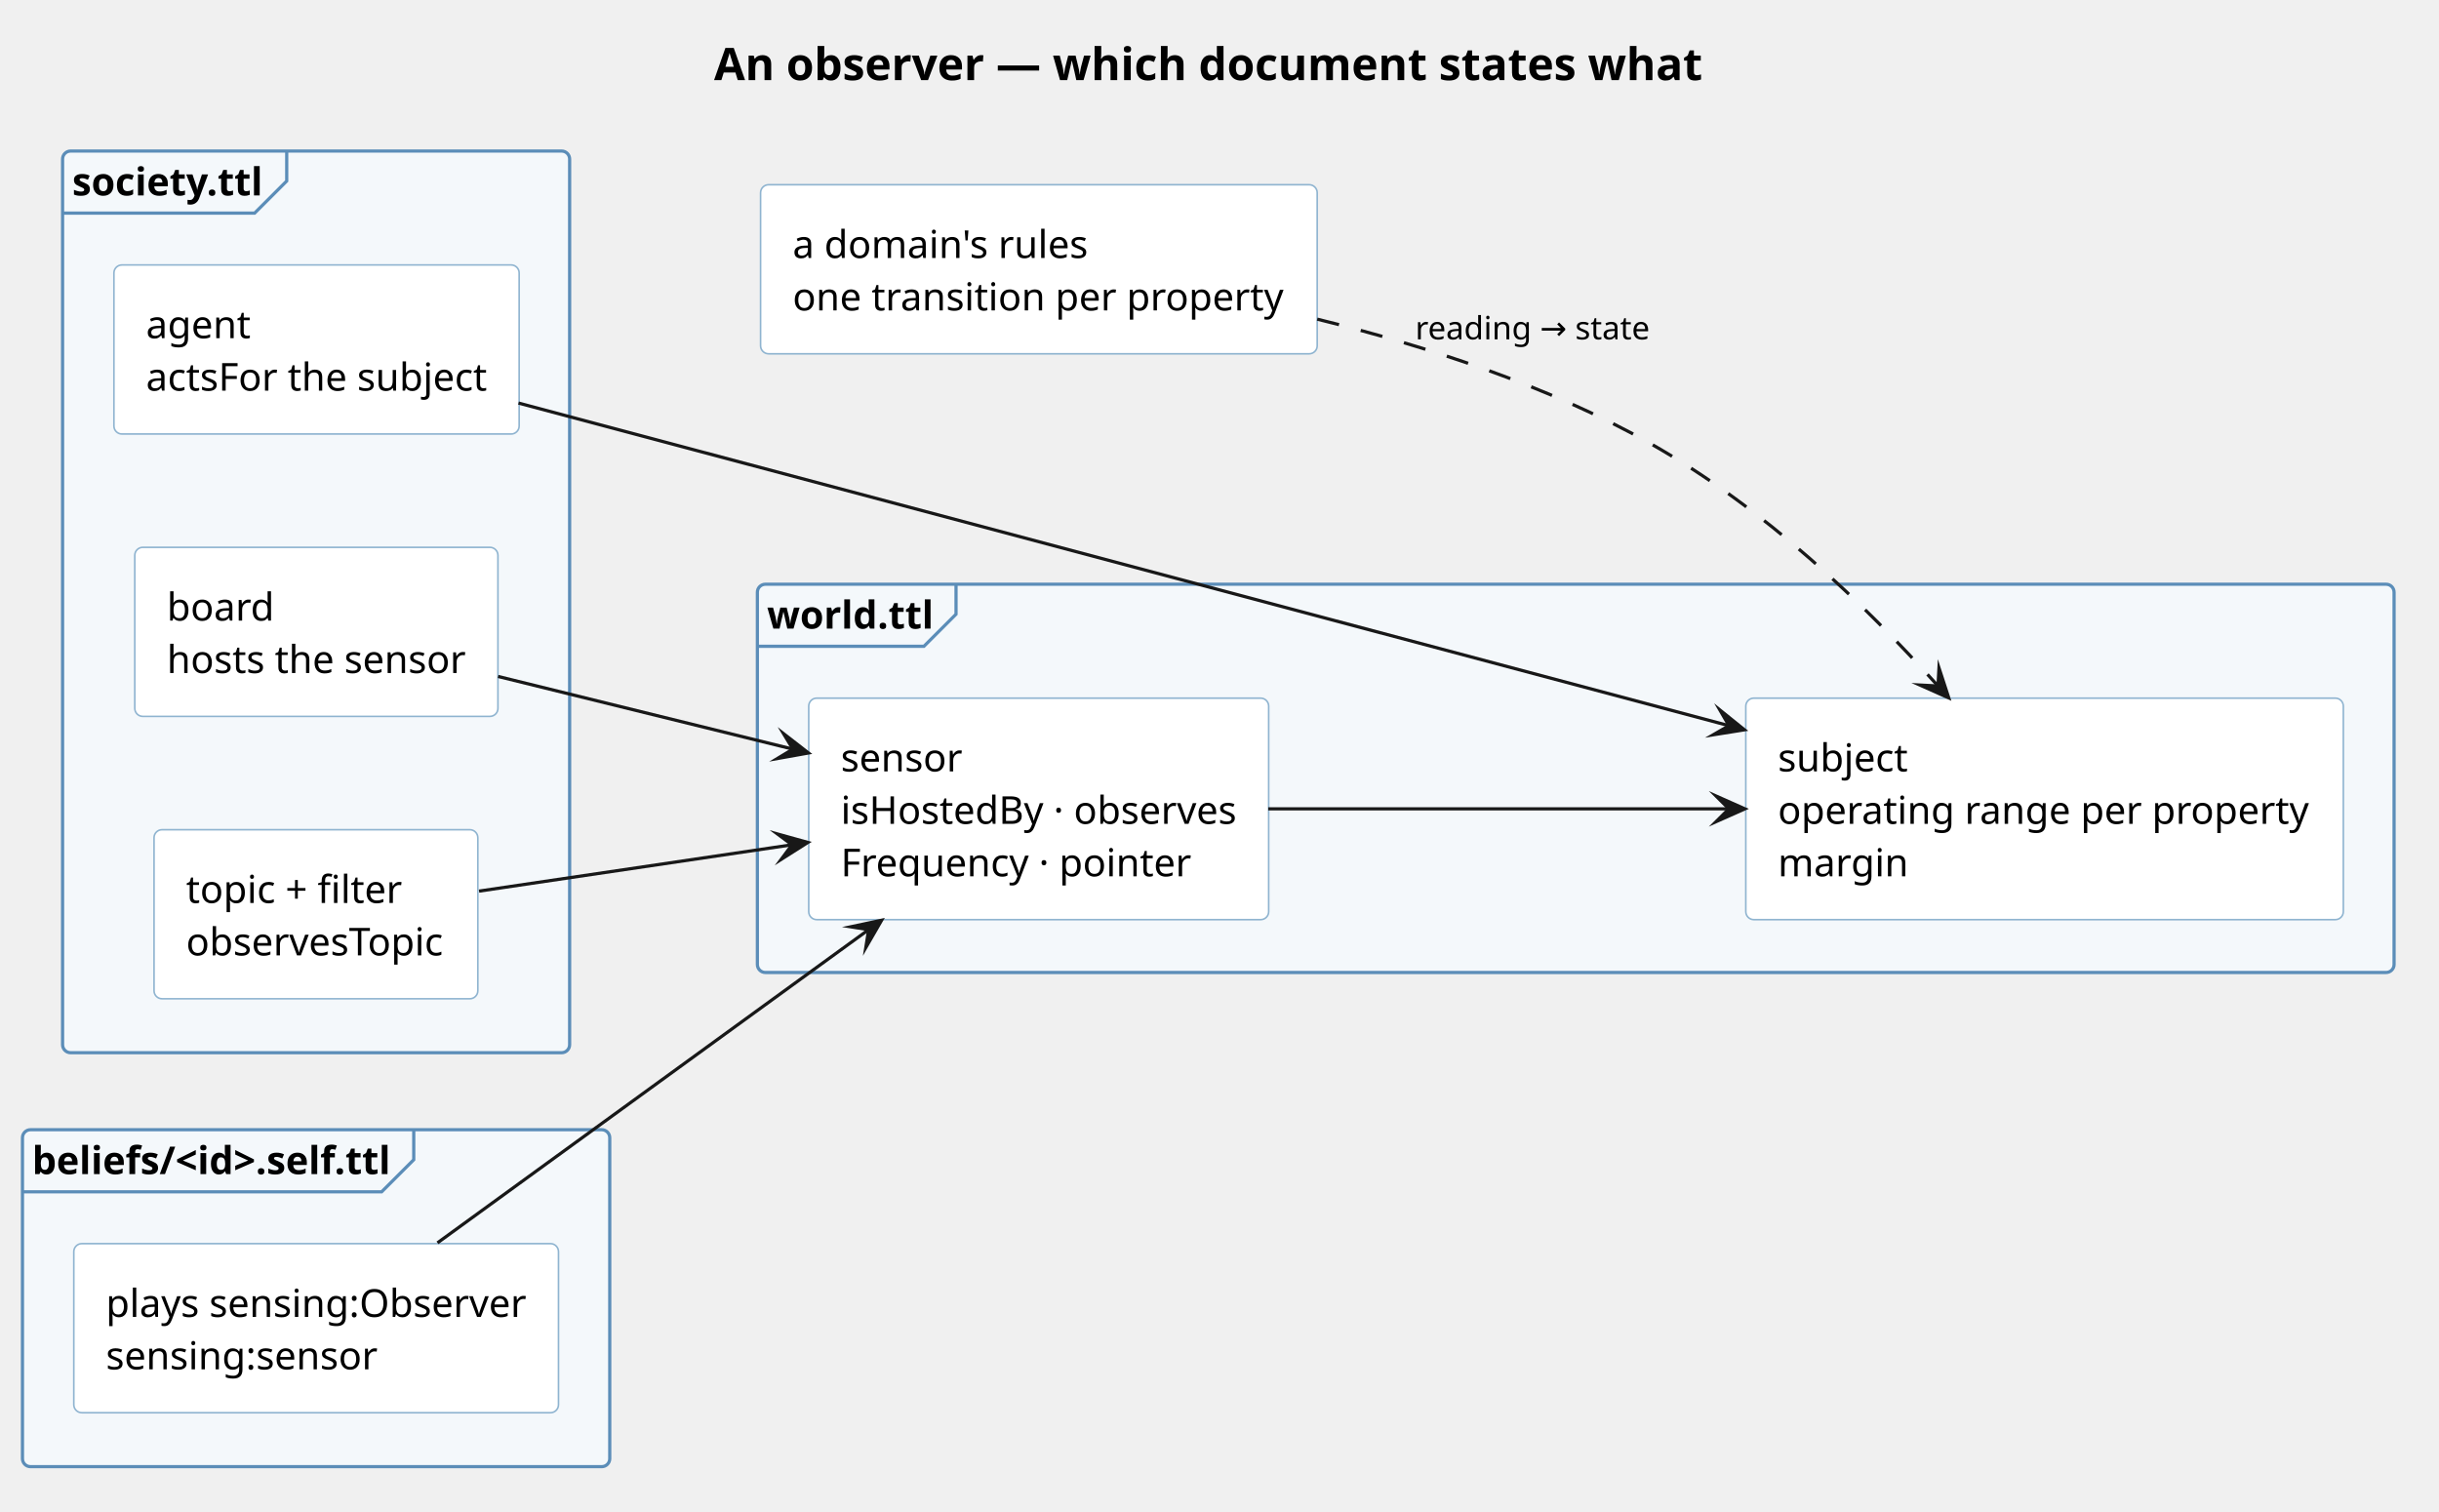
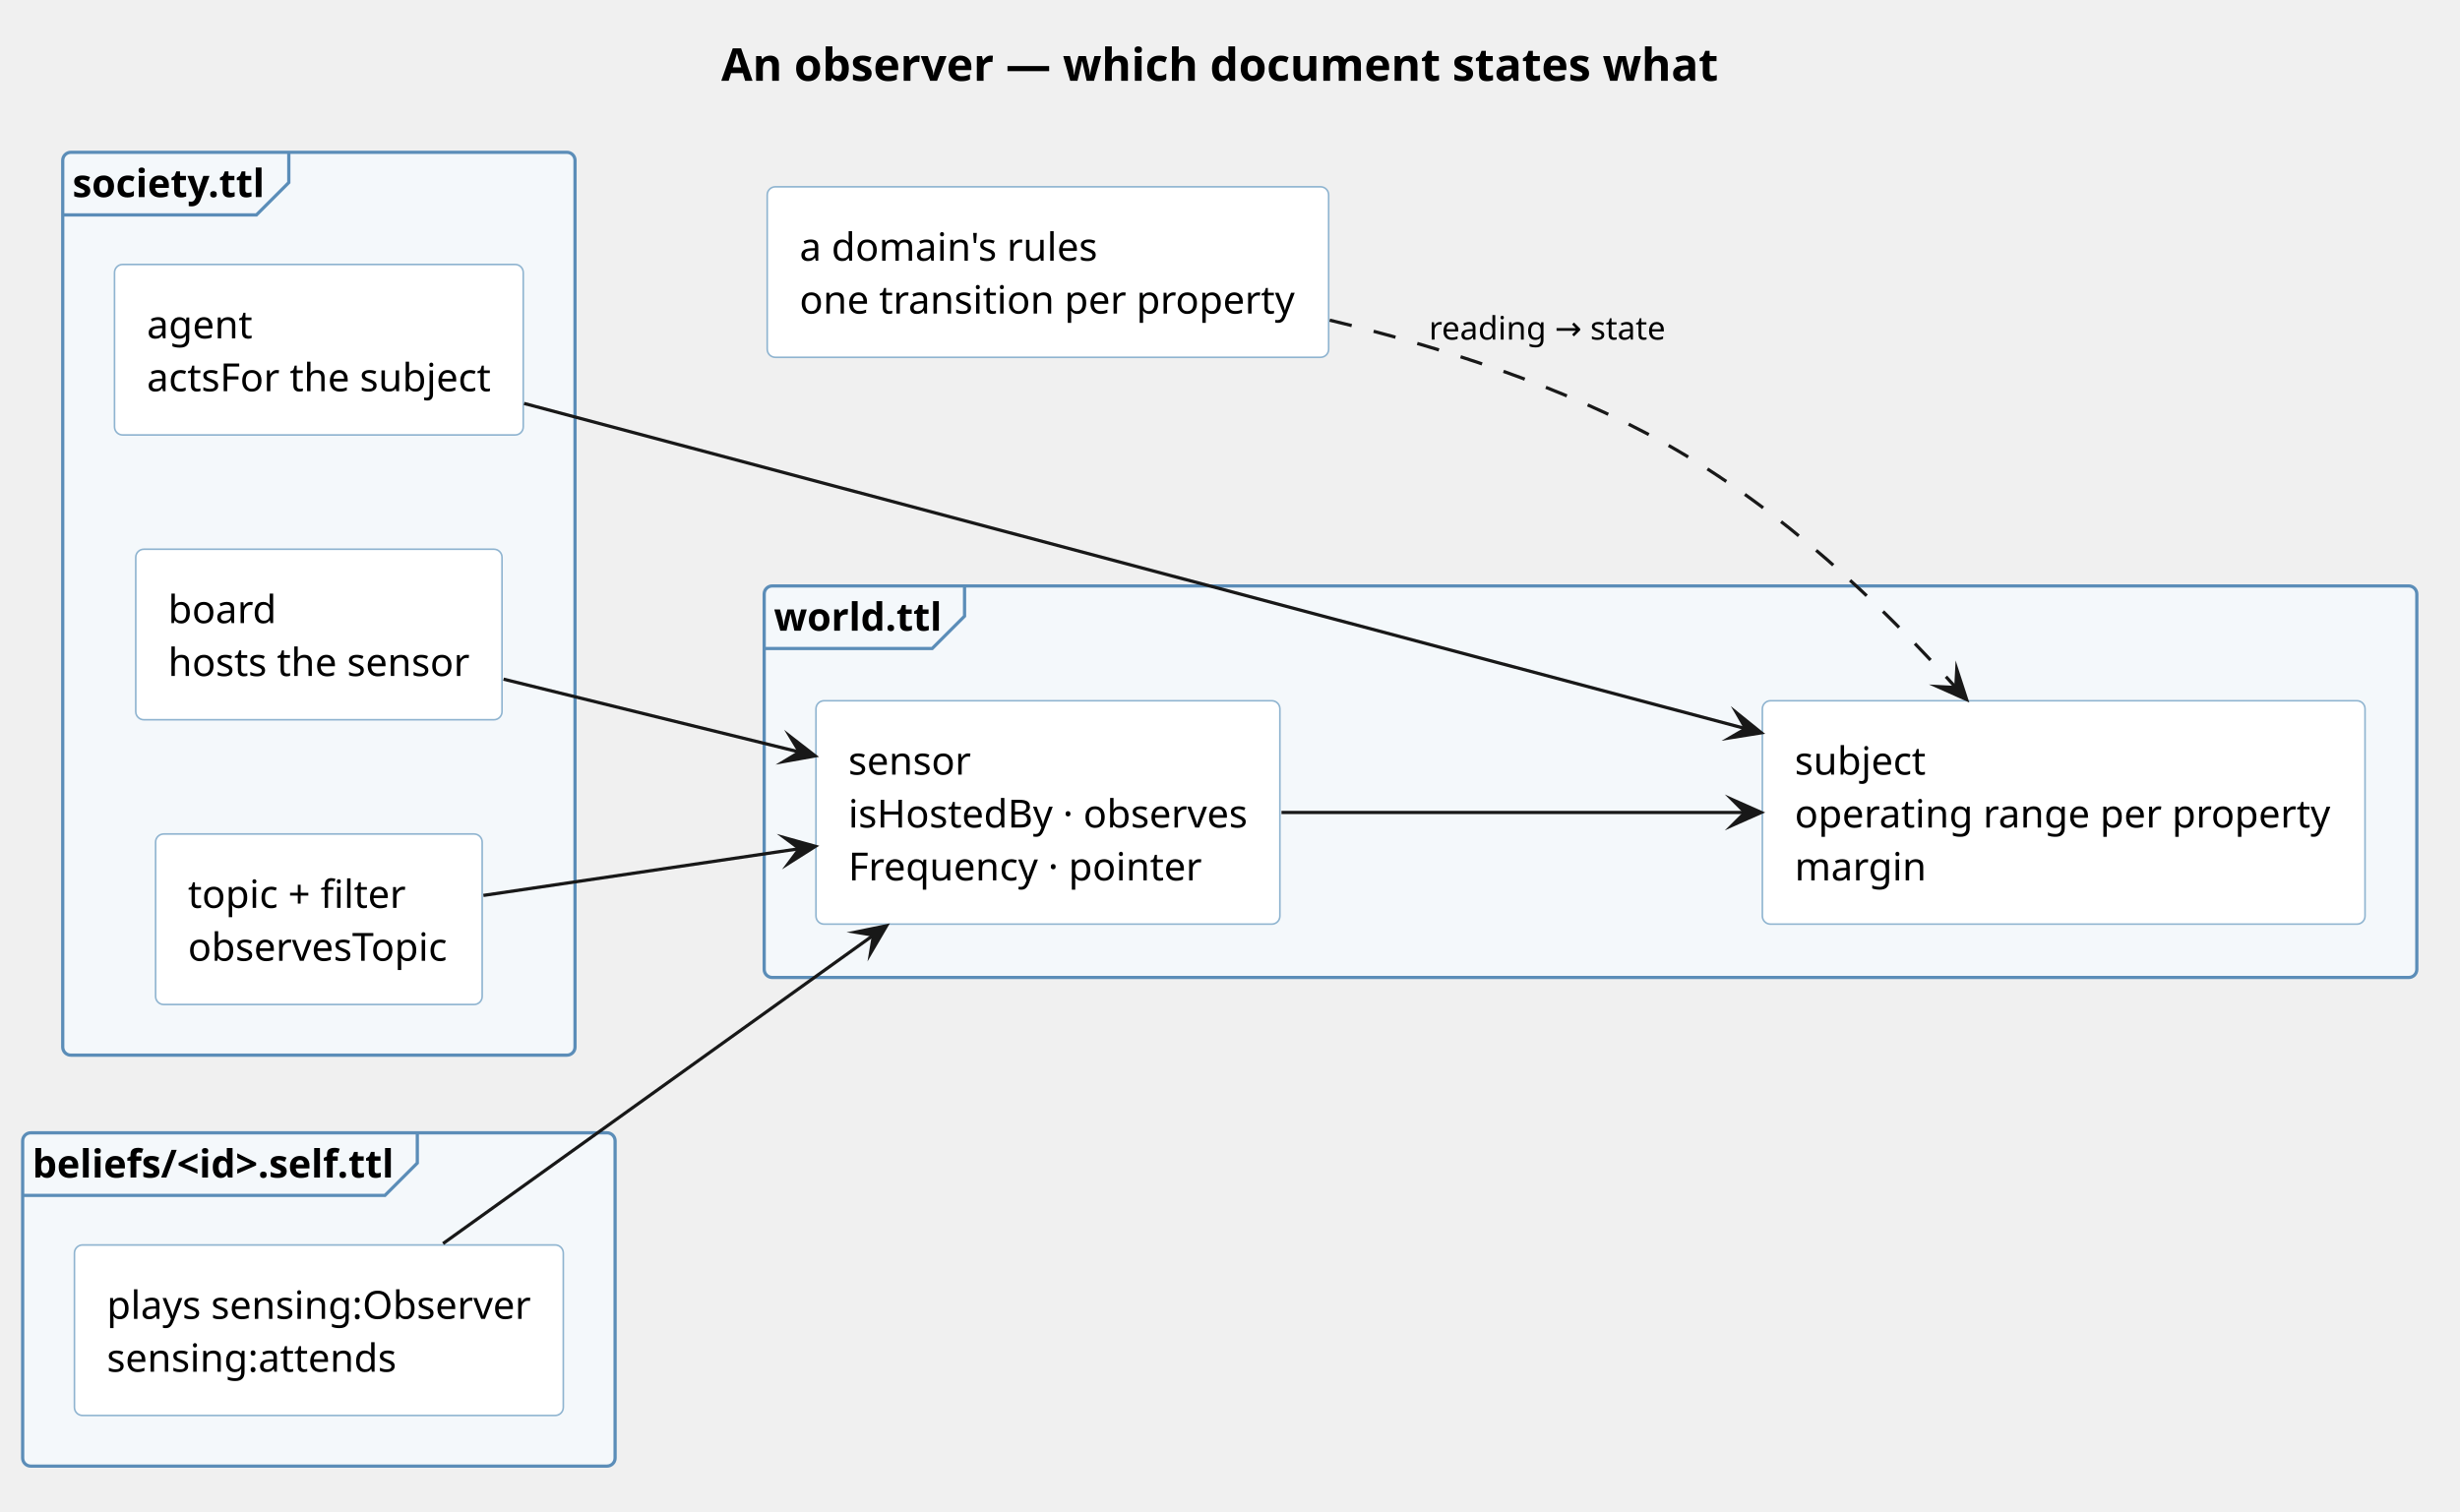
- <svg xmlns="http://www.w3.org/2000/svg" version="1.1" data-diagram-type="DESCRIPTION" style="width:760px;height:471px;background:#FFFFFF;" width="760px" height="471px" viewBox="0 0 760 471" zoomAndPan="magnify" preserveAspectRatio="none" contentStyleType="text/css">
+ <svg xmlns="http://www.w3.org/2000/svg" version="1.1" data-diagram-type="DESCRIPTION" style="width:760px;height:467px;background:#FFFFFF;" width="760px" height="467px" viewBox="0 0 760 467" zoomAndPan="magnify" preserveAspectRatio="none" contentStyleType="text/css">
  <defs />
  <g font-family="sans-serif" lengthAdjust="spacing">
    <g class="title" data-source-line="1">
-       <text x="222.508" y="24.966" fill="#000" font-size="14" textLength="307.985" font-weight="700">An observer — which document states what</text>
+       <text x="222.838" y="24.966" fill="#000" font-size="14" textLength="307.985" font-weight="700">An observer — which document states what</text>
    </g>
    <g class="cluster" data-qualified-name="world.ttl" id="ent0001" data-source-line="17">
-       <rect x="236" y="182.068" width="510" height="121" fill="#F4F8FB" style="stroke:#5B8DB8;stroke-width:1;" rx="2.5" ry="2.5" />
-       <path d="M297.9,182.068 L297.9,191.412 L287.9,201.412 L236,201.412" style="stroke:#5B8DB8;stroke-width:1;" fill="none" />
-       <text x="239" y="195.896" fill="#000" font-size="12" textLength="51.9" font-weight="700">world.ttl</text>
+       <rect x="236.09" y="181.068" width="510.57" height="121" fill="#F4F8FB" style="stroke:#5B8DB8;stroke-width:1;" rx="2.5" ry="2.5" />
+       <path d="M297.99,181.068 L297.99,190.412 L287.99,200.412 L236.09,200.412" style="stroke:#5B8DB8;stroke-width:1;" fill="none" />
+       <text x="239.09" y="194.896" fill="#000" font-size="12" textLength="51.9" font-weight="700">world.ttl</text>
    </g>
    <g class="cluster" data-qualified-name="society.ttl" id="ent0004" data-source-line="21">
-       <rect x="19.5" y="47.068" width="158" height="281" fill="#F4F8FB" style="stroke:#5B8DB8;stroke-width:1;" rx="2.5" ry="2.5" />
-       <path d="M89.344,47.068 L89.344,56.412 L79.344,66.412 L19.5,66.412" style="stroke:#5B8DB8;stroke-width:1;" fill="none" />
-       <text x="22.5" y="60.896" fill="#000" font-size="12" textLength="59.844" font-weight="700">society.ttl</text>
+       <rect x="19.38" y="47.068" width="158.27" height="279" fill="#F4F8FB" style="stroke:#5B8DB8;stroke-width:1;" rx="2.5" ry="2.5" />
+       <path d="M89.224,47.068 L89.224,56.412 L79.224,66.412 L19.38,66.412" style="stroke:#5B8DB8;stroke-width:1;" fill="none" />
+       <text x="22.38" y="60.896" fill="#000" font-size="12" textLength="59.844" font-weight="700">society.ttl</text>
    </g>
    <g class="cluster" data-qualified-name="beliefs..id..self.ttl" id="ent0008" data-source-line="26">
-       <rect x="7" y="352.068" width="183" height="105" fill="#F4F8FB" style="stroke:#5B8DB8;stroke-width:1;" rx="2.5" ry="2.5" />
-       <path d="M128.925,352.068 L128.925,361.412 L118.925,371.412 L7,371.412" style="stroke:#5B8DB8;stroke-width:1;" fill="none" />
-       <text x="10" y="365.896" fill="#000" font-size="12" textLength="111.925" font-weight="700">beliefs/&lt;id&gt;.self.ttl</text>
+       <rect x="7" y="350.068" width="183.03" height="103" fill="#F4F8FB" style="stroke:#5B8DB8;stroke-width:1;" rx="2.5" ry="2.5" />
+       <path d="M128.925,350.068 L128.925,359.412 L118.925,369.412 L7,369.412" style="stroke:#5B8DB8;stroke-width:1;" fill="none" />
+       <text x="10" y="363.896" fill="#000" font-size="12" textLength="111.925" font-weight="700">beliefs/&lt;id&gt;.self.ttl</text>
    </g>
    <g class="entity" data-qualified-name="world.ttl.SUB" id="ent0002" data-source-line="18">
-       <rect x="544" y="217.568" width="186.189" height="69.032" fill="#FFF" style="stroke:#8FB4D0;stroke-width:0.5;" rx="2.5" ry="2.5" />
-       <text x="554" y="240.396" fill="#000" font-size="12" textLength="40.5">subject</text>
-       <text x="554" y="256.74" fill="#000" font-size="12" textLength="166.189">operating range per property</text>
-       <text x="554" y="273.084" fill="#000" font-size="12" textLength="40.8">margin</text>
+       <rect x="544.47" y="216.548" width="186.189" height="69.032" fill="#FFF" style="stroke:#8FB4D0;stroke-width:0.5;" rx="2.5" ry="2.5" />
+       <text x="554.47" y="239.376" fill="#000" font-size="12" textLength="40.5">subject</text>
+       <text x="554.47" y="255.72" fill="#000" font-size="12" textLength="166.189">operating range per property</text>
+       <text x="554.47" y="272.064" fill="#000" font-size="12" textLength="40.8">margin</text>
    </g>
    <g class="entity" data-qualified-name="world.ttl.SEN" id="ent0003" data-source-line="19">
-       <rect x="252" y="217.568" width="143.325" height="69.032" fill="#FFF" style="stroke:#8FB4D0;stroke-width:0.5;" rx="2.5" ry="2.5" />
-       <text x="262" y="240.396" fill="#000" font-size="12" textLength="37.896">sensor</text>
-       <text x="262" y="256.74" fill="#000" font-size="12" textLength="123.325">isHostedBy · observes</text>
-       <text x="262" y="273.084" fill="#000" font-size="12" textLength="109.477">Frequency · pointer</text>
+       <rect x="252.09" y="216.548" width="143.325" height="69.032" fill="#FFF" style="stroke:#8FB4D0;stroke-width:0.5;" rx="2.5" ry="2.5" />
+       <text x="262.09" y="239.376" fill="#000" font-size="12" textLength="37.896">sensor</text>
+       <text x="262.09" y="255.72" fill="#000" font-size="12" textLength="123.325">isHostedBy · observes</text>
+       <text x="262.09" y="272.064" fill="#000" font-size="12" textLength="109.477">Frequency · pointer</text>
    </g>
    <g class="entity" data-qualified-name="society.ttl.AG" id="ent0005" data-source-line="22">
-       <rect x="35.5" y="82.568" width="126.273" height="52.688" fill="#FFF" style="stroke:#8FB4D0;stroke-width:0.5;" rx="2.5" ry="2.5" />
-       <text x="45.5" y="105.396" fill="#000" font-size="12" textLength="32.628">agent</text>
-       <text x="45.5" y="121.74" fill="#000" font-size="12" textLength="106.273">actsFor the subject</text>
+       <rect x="35.38" y="81.728" width="126.273" height="52.688" fill="#FFF" style="stroke:#8FB4D0;stroke-width:0.5;" rx="2.5" ry="2.5" />
+       <text x="45.38" y="104.556" fill="#000" font-size="12" textLength="32.628">agent</text>
+       <text x="45.38" y="120.9" fill="#000" font-size="12" textLength="106.273">actsFor the subject</text>
    </g>
    <g class="entity" data-qualified-name="society.ttl.BRD" id="ent0006" data-source-line="23">
-       <rect x="42" y="170.568" width="113.157" height="52.688" fill="#FFF" style="stroke:#8FB4D0;stroke-width:0.5;" rx="2.5" ry="2.5" />
-       <text x="52" y="193.396" fill="#000" font-size="12" textLength="33.708">board</text>
-       <text x="52" y="209.74" fill="#000" font-size="12" textLength="93.157">hosts the sensor</text>
+       <rect x="41.94" y="169.728" width="113.157" height="52.688" fill="#FFF" style="stroke:#8FB4D0;stroke-width:0.5;" rx="2.5" ry="2.5" />
+       <text x="51.94" y="192.556" fill="#000" font-size="12" textLength="33.708">board</text>
+       <text x="51.94" y="208.9" fill="#000" font-size="12" textLength="93.157">hosts the sensor</text>
    </g>
    <g class="entity" data-qualified-name="society.ttl.TOP" id="ent0007" data-source-line="24">
-       <rect x="48" y="258.568" width="100.893" height="52.688" fill="#FFF" style="stroke:#8FB4D0;stroke-width:0.5;" rx="2.5" ry="2.5" />
-       <text x="58" y="281.396" fill="#000" font-size="12" textLength="67.309">topic + filter</text>
-       <text x="58" y="297.74" fill="#000" font-size="12" textLength="80.893">observesTopic</text>
+       <rect x="48.07" y="257.728" width="100.893" height="52.688" fill="#FFF" style="stroke:#8FB4D0;stroke-width:0.5;" rx="2.5" ry="2.5" />
+       <text x="58.07" y="280.556" fill="#000" font-size="12" textLength="67.309">topic + filter</text>
+       <text x="58.07" y="296.9" fill="#000" font-size="12" textLength="80.893">observesTopic</text>
    </g>
    <g class="entity" data-qualified-name="beliefs..id..self.ttl.ROLE" id="ent0009" data-source-line="27">
-       <rect x="23" y="387.568" width="151.029" height="52.688" fill="#FFF" style="stroke:#8FB4D0;stroke-width:0.5;" rx="2.5" ry="2.5" />
-       <text x="33" y="410.396" fill="#000" font-size="12" textLength="131.029">plays sensing:Observer</text>
-       <text x="33" y="426.74" fill="#000" font-size="12" textLength="84.685">sensing:sensor</text>
+       <rect x="23" y="384.728" width="151.029" height="52.688" fill="#FFF" style="stroke:#8FB4D0;stroke-width:0.5;" rx="2.5" ry="2.5" />
+       <text x="33" y="407.556" fill="#000" font-size="12" textLength="131.029">plays sensing:Observer</text>
+       <text x="33" y="423.9" fill="#000" font-size="12" textLength="89.497">sensing:attends</text>
    </g>
    <g class="entity" data-qualified-name="DOM" id="ent0010" data-source-line="29">
-       <rect x="237" y="57.568" width="173.445" height="52.688" fill="#FFF" style="stroke:#8FB4D0;stroke-width:0.5;" rx="2.5" ry="2.5" />
-       <text x="247" y="80.396" fill="#000" font-size="12" textLength="92.509">a domain's rules</text>
-       <text x="247" y="96.74" fill="#000" font-size="12" textLength="153.445">one transition per property</text>
+       <rect x="237.03" y="57.728" width="173.445" height="52.688" fill="#FFF" style="stroke:#8FB4D0;stroke-width:0.5;" rx="2.5" ry="2.5" />
+       <text x="247.03" y="80.556" fill="#000" font-size="12" textLength="92.509">a domain's rules</text>
+       <text x="247.03" y="96.9" fill="#000" font-size="12" textLength="153.445">one transition per property</text>
    </g>
    <g class="link" data-entity-1="ent0003" data-entity-2="ent0002" id="lnk11" data-source-line="31" data-link-type="dependency">
-       <path d="M395.18,252.068 C439.16,252.068 491.19,252.068 538.72,252.068" style="stroke:#181818;stroke-width:1;" fill="none" id="SEN-to-SUB" />
-       <polygon points="543.72,252.068,534.72,248.068,538.72,252.068,534.72,256.068,543.72,252.068" fill="#181818" style="stroke:#181818;stroke-width:1;stroke-linejoin:miter;stroke-miterlimit:10;" />
+       <path d="M395.9,251.068 C439.85,251.068 491.7,251.068 539.12,251.068" style="stroke:#181818;stroke-width:1;" fill="none" id="SEN-to-SUB" />
+       <polygon points="544.12,251.068,535.12,247.068,539.12,251.068,535.12,255.068,544.12,251.068" fill="#181818" style="stroke:#181818;stroke-width:1;stroke-linejoin:miter;stroke-miterlimit:10;" />
    </g>
    <g class="link" data-entity-1="ent0005" data-entity-2="ent0002" id="lnk12" data-source-line="32" data-link-type="dependency">
-       <path d="M161.57,125.608 C255.49,150.648 429.489,197.02 538.749,226.15" style="stroke:#181818;stroke-width:1;" fill="none" id="AG-to-SUB" />
-       <polygon points="543.58,227.438,535.914,221.254,538.749,226.15,533.853,228.984,543.58,227.438" fill="#181818" style="stroke:#181818;stroke-width:1;stroke-linejoin:miter;stroke-miterlimit:10;" />
+       <path d="M161.91,124.678 C256.03,149.738 430.058,196.082 539.328,225.172" style="stroke:#181818;stroke-width:1;" fill="none" id="AG-to-SUB" />
+       <polygon points="544.16,226.458,536.492,220.277,539.328,225.172,534.434,228.008,544.16,226.458" fill="#181818" style="stroke:#181818;stroke-width:1;stroke-linejoin:miter;stroke-miterlimit:10;" />
    </g>
    <g class="link" data-entity-1="ent0006" data-entity-2="ent0003" id="lnk13" data-source-line="33" data-link-type="dependency">
-       <path d="M155.2,210.808 C184.48,218.028 215.835,225.761 247.065,233.461" style="stroke:#181818;stroke-width:1;" fill="none" id="BRD-to-SEN" />
-       <polygon points="251.92,234.658,244.139,228.62,247.065,233.461,242.224,236.387,251.92,234.658" fill="#181818" style="stroke:#181818;stroke-width:1;stroke-linejoin:miter;stroke-miterlimit:10;" />
+       <path d="M155.56,209.878 C184.75,217.068 215.885,224.743 246.995,232.403" style="stroke:#181818;stroke-width:1;" fill="none" id="BRD-to-SEN" />
+       <polygon points="251.85,233.598,244.067,227.562,246.995,232.403,242.155,235.33,251.85,233.598" fill="#181818" style="stroke:#181818;stroke-width:1;stroke-linejoin:miter;stroke-miterlimit:10;" />
    </g>
    <g class="link" data-entity-1="ent0007" data-entity-2="ent0003" id="lnk14" data-source-line="34" data-link-type="dependency">
-       <path d="M149.27,277.708 C179.43,273.238 213.454,268.199 246.794,263.269" style="stroke:#181818;stroke-width:1;" fill="none" id="TOP-to-SEN" />
-       <polygon points="251.74,262.538,242.252,259.897,246.794,263.269,243.422,267.811,251.74,262.538" fill="#181818" style="stroke:#181818;stroke-width:1;stroke-linejoin:miter;stroke-miterlimit:10;" />
+       <path d="M149.34,276.708 C179.53,272.238 213.594,267.199 246.964,262.269" style="stroke:#181818;stroke-width:1;" fill="none" id="TOP-to-SEN" />
+       <polygon points="251.91,261.538,242.422,258.896,246.964,262.269,243.591,266.81,251.91,261.538" fill="#181818" style="stroke:#181818;stroke-width:1;stroke-linejoin:miter;stroke-miterlimit:10;" />
    </g>
    <g class="link" data-entity-1="ent0009" data-entity-2="ent0003" id="lnk15" data-source-line="35" data-link-type="dependency">
-       <path d="M136.32,387.318 C174.18,359.818 229.245,319.817 270.675,289.717" style="stroke:#181818;stroke-width:1;" fill="none" id="ROLE-to-SEN" />
-       <polygon points="274.72,286.778,265.088,288.832,270.675,289.717,269.79,295.304,274.72,286.778" fill="#181818" style="stroke:#181818;stroke-width:1;stroke-linejoin:miter;stroke-miterlimit:10;" />
+       <path d="M136.88,384.288 C174.49,357.328 228.616,318.541 269.856,288.981" style="stroke:#181818;stroke-width:1;" fill="none" id="ROLE-to-SEN" />
+       <polygon points="273.92,286.068,264.275,288.06,269.856,288.981,268.935,294.562,273.92,286.068" fill="#181818" style="stroke:#181818;stroke-width:1;stroke-linejoin:miter;stroke-miterlimit:10;" />
    </g>
    <g class="link" data-entity-1="ent0010" data-entity-2="ent0002" id="lnk16" data-source-line="36" data-link-type="dependency">
-       <path d="M410.45,99.458 C444.16,107.778 482.29,120.138 514,138.068 C550.34,158.608 581.055,188.401 603.895,213.781" style="stroke:#181818;stroke-width:1;stroke-dasharray:7,7;" fill="none" id="DOM-to-SUB" />
-       <polygon points="607.24,217.498,604.193,208.132,603.895,213.781,598.246,213.484,607.24,217.498" fill="#181818" style="stroke:#181818;stroke-width:1;stroke-linejoin:miter;stroke-miterlimit:10;" />
-       <text x="441" y="105.758" fill="#000" font-size="10" textLength="72.84">reading → state</text>
+       <path d="M410.8,98.938 C444.55,107.058 482.72,119.228 514.47,137.068 C550.76,157.448 581.385,187.082 604.235,212.462" style="stroke:#181818;stroke-width:1;stroke-dasharray:7,7;" fill="none" id="DOM-to-SUB" />
+       <polygon points="607.58,216.178,604.531,206.813,604.235,212.462,598.585,212.166,607.58,216.178" fill="#181818" style="stroke:#181818;stroke-width:1;stroke-linejoin:miter;stroke-miterlimit:10;" />
+       <text x="441.47" y="104.948" fill="#000" font-size="10" textLength="72.84">reading → state</text>
    </g>
  </g>
</svg>
